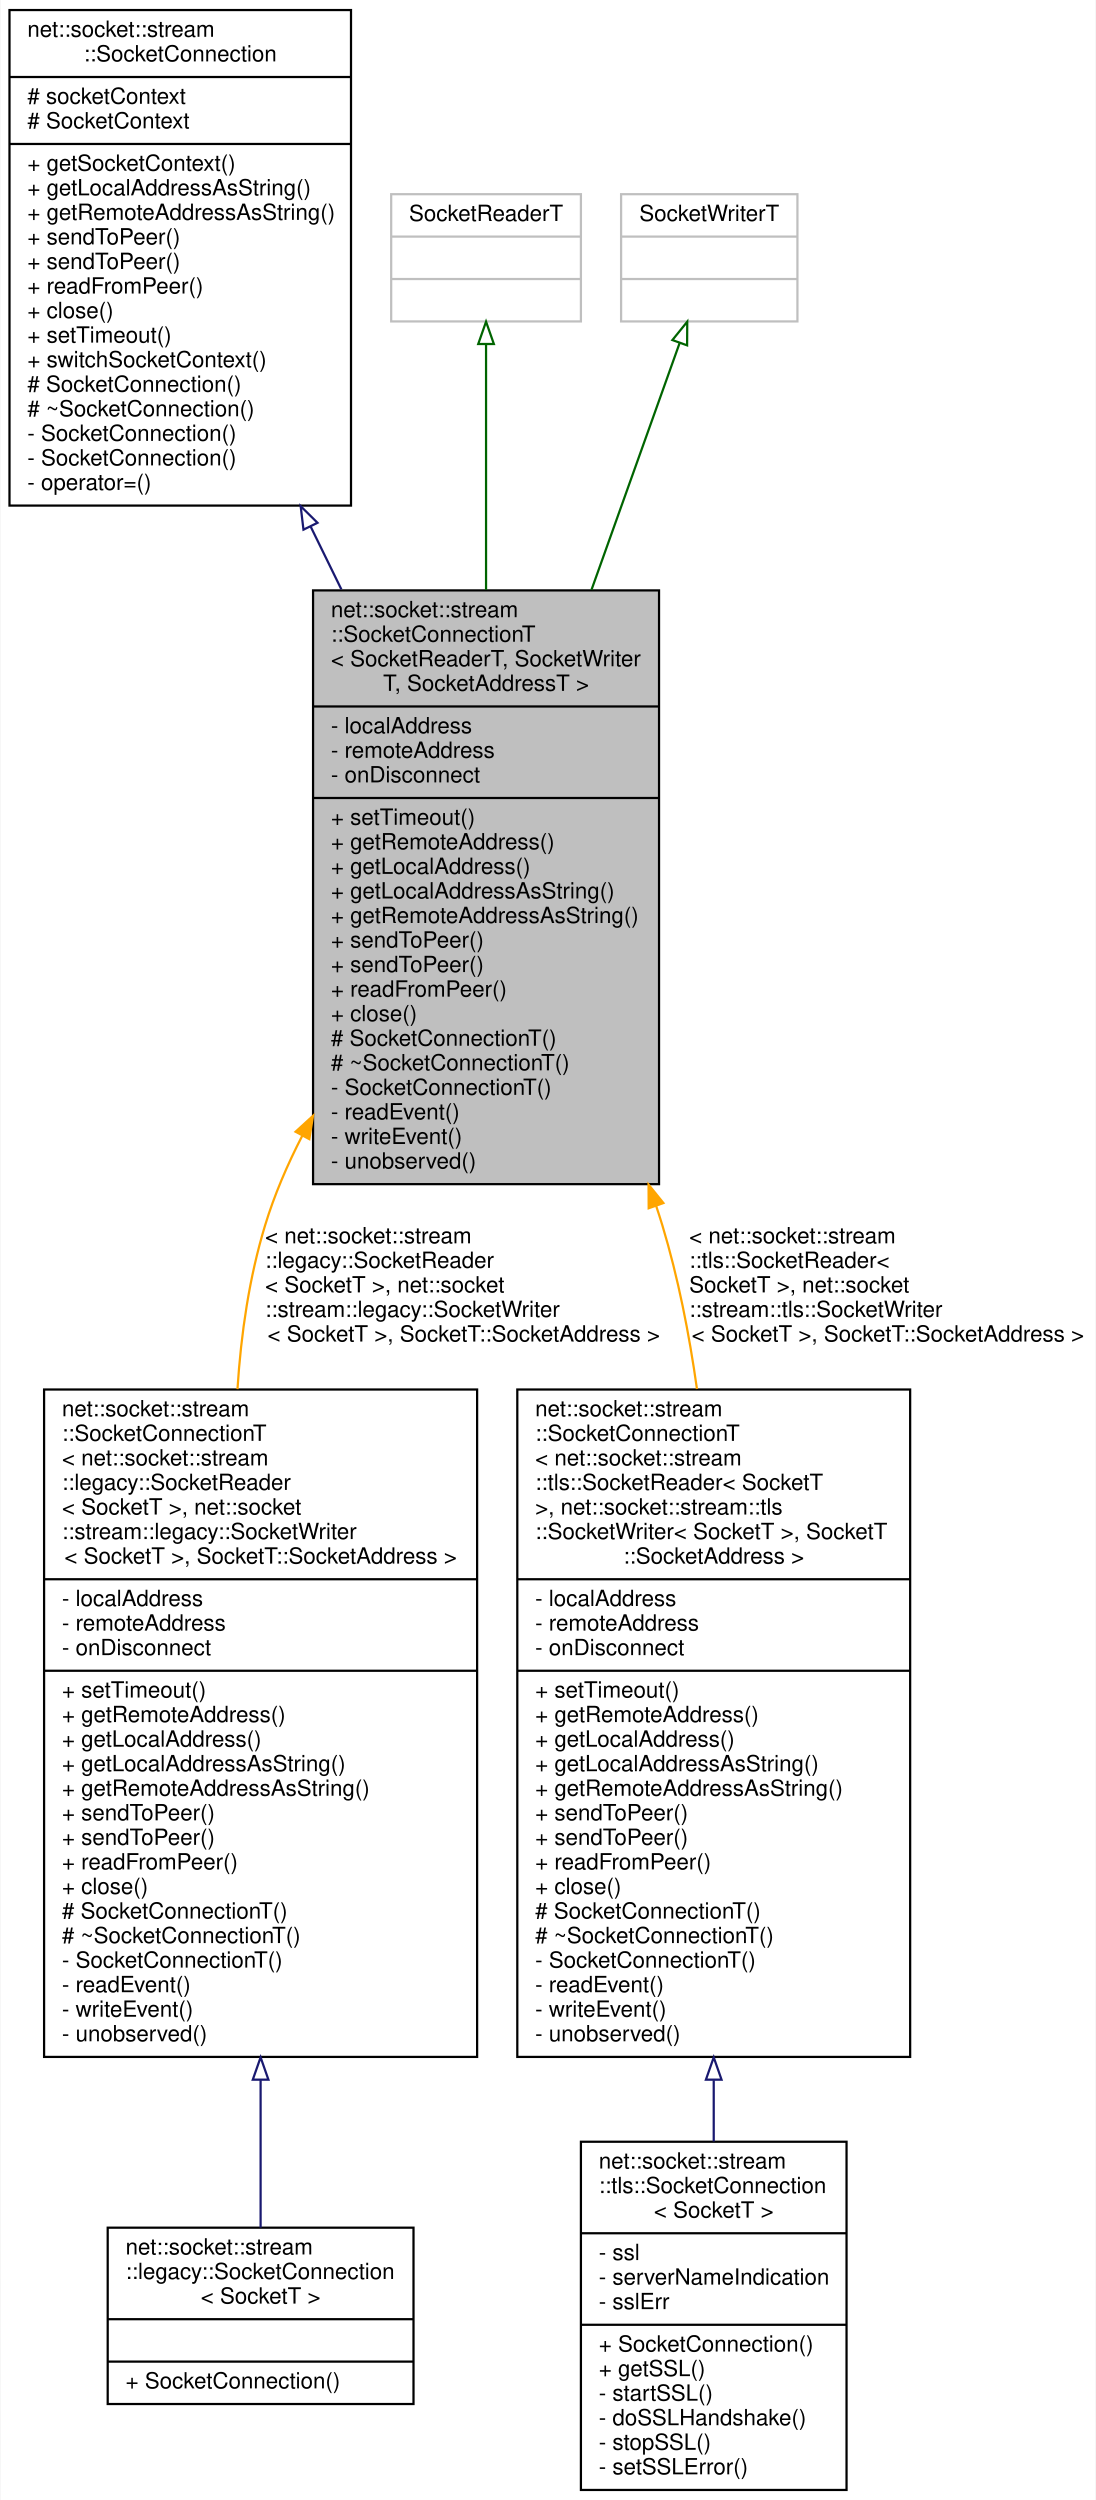
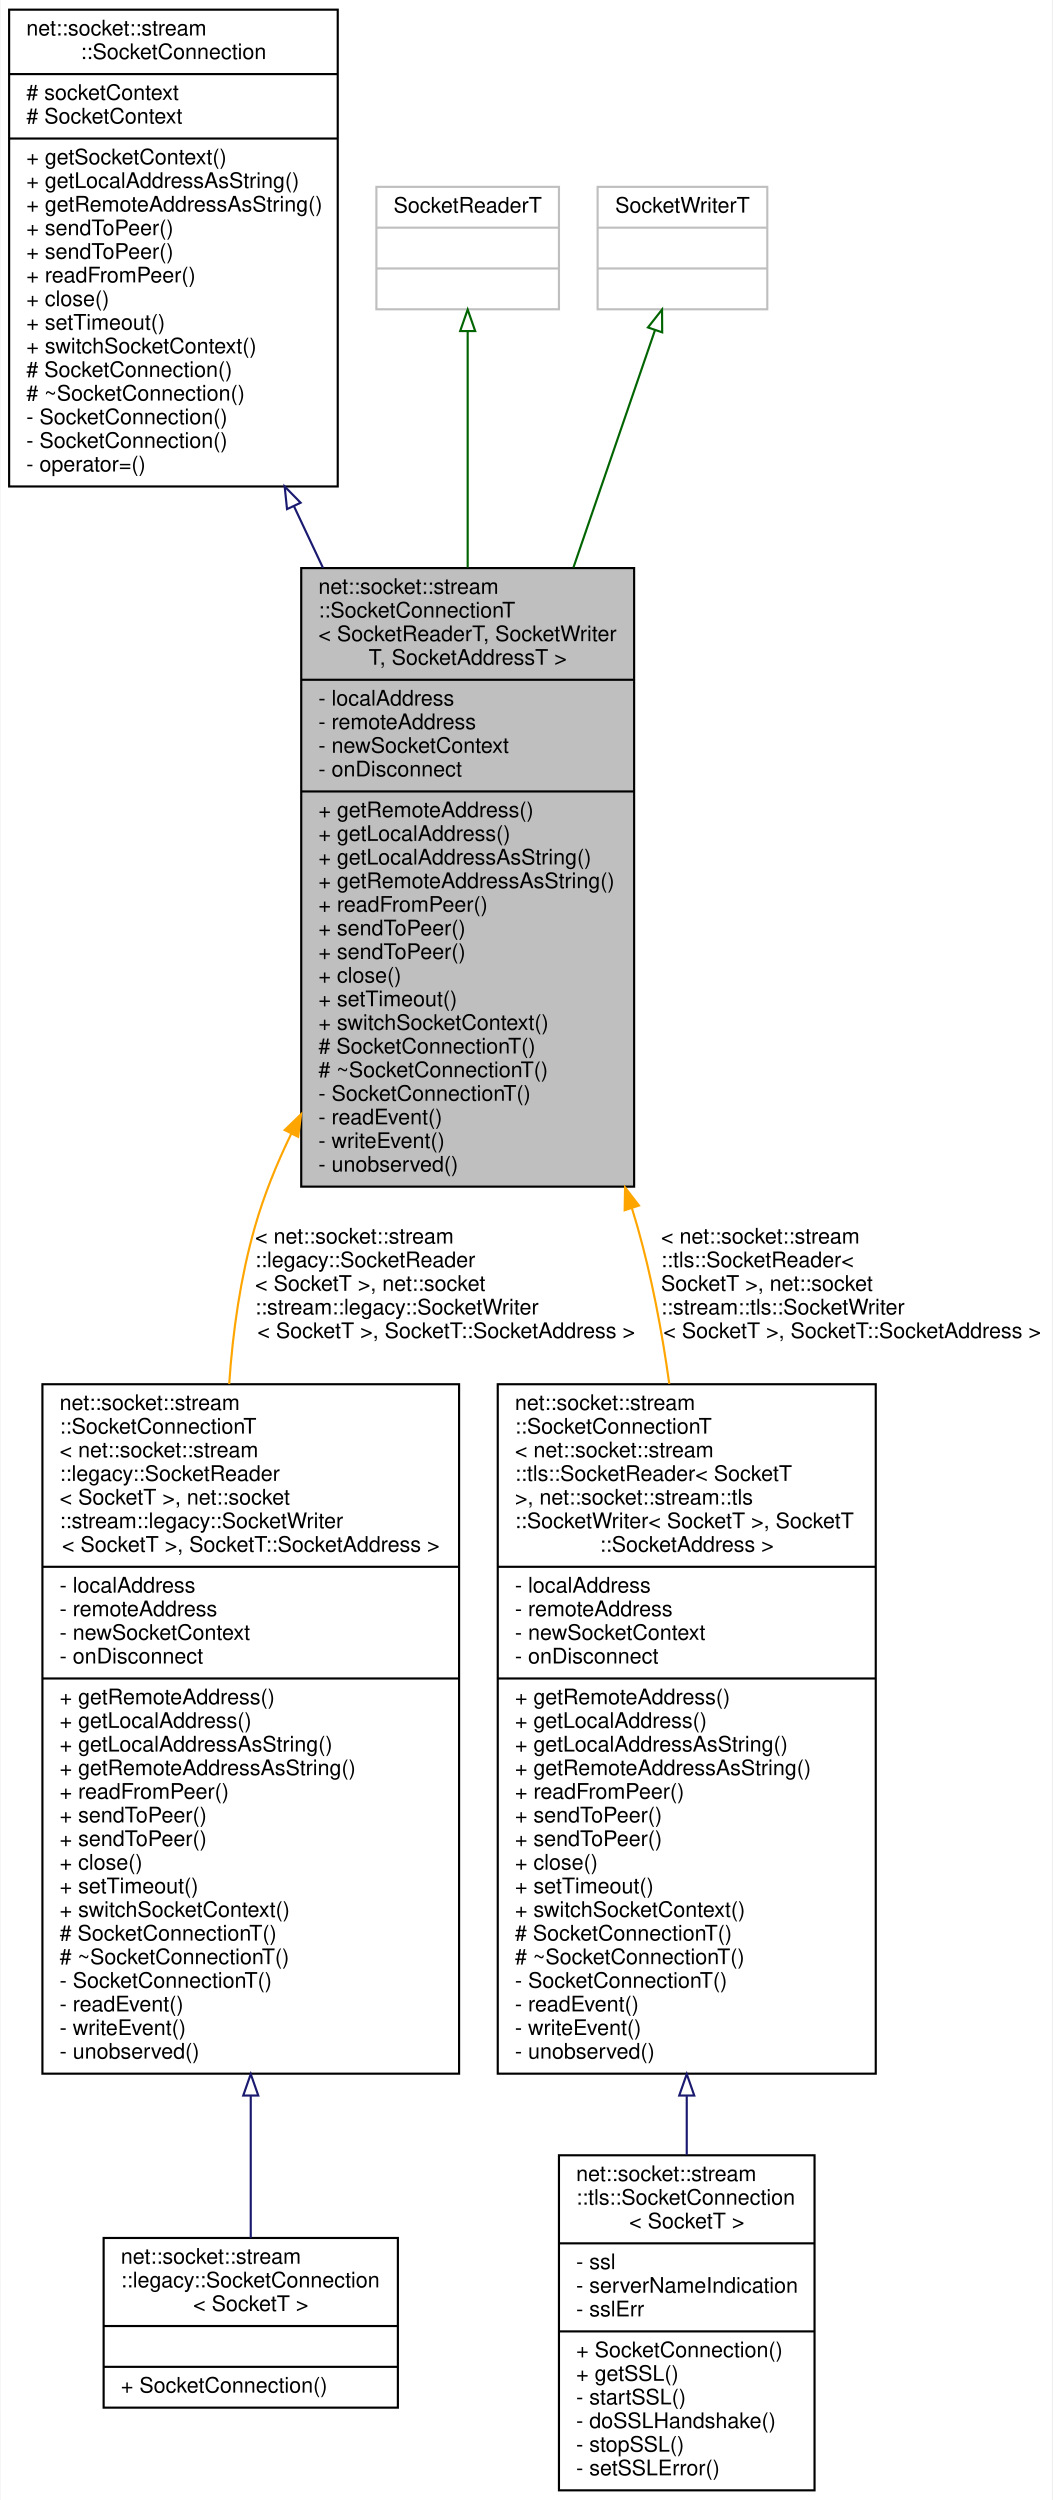
- <svg xmlns="http://www.w3.org/2000/svg" xmlns:xlink="http://www.w3.org/1999/xlink" width="491pt" height="1120pt" viewBox="0.00 0.00 490.50 1120.00">
-   <g id="graph0" class="graph" transform="scale(1 1) rotate(0) translate(4 1116)">
-     <polygon fill="white" stroke="transparent" points="-4,4 -4,-1116 486.5,-1116 486.5,4 -4,4" />
+ <svg xmlns="http://www.w3.org/2000/svg" xmlns:xlink="http://www.w3.org/1999/xlink" width="490pt" height="1164pt" viewBox="0.00 0.00 489.50 1164.00">
+   <g id="graph0" class="graph" transform="scale(1 1) rotate(0) translate(4 1160)">
+     <polygon fill="white" stroke="transparent" points="-4,4 -4,-1160 485.5,-1160 485.5,4 -4,4" />
    <g id="node1" class="node">
      <g id="a_node1">
        <a xlink:title=" ">
-           <polygon fill="#bfbfbf" stroke="black" points="136,-585.5 136,-851.5 291,-851.5 291,-585.5 136,-585.5" />
-           <text text-anchor="start" x="144" y="-839.5" font-family="Helvetica,sans-Serif" font-size="10.00">net::socket::stream</text>
-           <text text-anchor="start" x="144" y="-828.5" font-family="Helvetica,sans-Serif" font-size="10.00">::SocketConnectionT</text>
-           <text text-anchor="start" x="144" y="-817.5" font-family="Helvetica,sans-Serif" font-size="10.00">&lt; SocketReaderT, SocketWriter</text>
-           <text text-anchor="middle" x="213.5" y="-806.5" font-family="Helvetica,sans-Serif" font-size="10.00">T, SocketAddressT &gt;</text>
-           <polyline fill="none" stroke="black" points="136,-799.5 291,-799.5 " />
-           <text text-anchor="start" x="144" y="-787.5" font-family="Helvetica,sans-Serif" font-size="10.00">- localAddress</text>
-           <text text-anchor="start" x="144" y="-776.5" font-family="Helvetica,sans-Serif" font-size="10.00">- remoteAddress</text>
-           <text text-anchor="start" x="144" y="-765.5" font-family="Helvetica,sans-Serif" font-size="10.00">- onDisconnect</text>
-           <polyline fill="none" stroke="black" points="136,-758.5 291,-758.5 " />
-           <text text-anchor="start" x="144" y="-746.5" font-family="Helvetica,sans-Serif" font-size="10.00">+ setTimeout()</text>
-           <text text-anchor="start" x="144" y="-735.5" font-family="Helvetica,sans-Serif" font-size="10.00">+ getRemoteAddress()</text>
-           <text text-anchor="start" x="144" y="-724.5" font-family="Helvetica,sans-Serif" font-size="10.00">+ getLocalAddress()</text>
-           <text text-anchor="start" x="144" y="-713.5" font-family="Helvetica,sans-Serif" font-size="10.00">+ getLocalAddressAsString()</text>
-           <text text-anchor="start" x="144" y="-702.5" font-family="Helvetica,sans-Serif" font-size="10.00">+ getRemoteAddressAsString()</text>
-           <text text-anchor="start" x="144" y="-691.5" font-family="Helvetica,sans-Serif" font-size="10.00">+ sendToPeer()</text>
-           <text text-anchor="start" x="144" y="-680.5" font-family="Helvetica,sans-Serif" font-size="10.00">+ sendToPeer()</text>
-           <text text-anchor="start" x="144" y="-669.5" font-family="Helvetica,sans-Serif" font-size="10.00">+ readFromPeer()</text>
-           <text text-anchor="start" x="144" y="-658.5" font-family="Helvetica,sans-Serif" font-size="10.00">+ close()</text>
-           <text text-anchor="start" x="144" y="-647.5" font-family="Helvetica,sans-Serif" font-size="10.00"># SocketConnectionT()</text>
-           <text text-anchor="start" x="144" y="-636.5" font-family="Helvetica,sans-Serif" font-size="10.00"># ~SocketConnectionT()</text>
-           <text text-anchor="start" x="144" y="-625.5" font-family="Helvetica,sans-Serif" font-size="10.00">- SocketConnectionT()</text>
-           <text text-anchor="start" x="144" y="-614.5" font-family="Helvetica,sans-Serif" font-size="10.00">- readEvent()</text>
-           <text text-anchor="start" x="144" y="-603.5" font-family="Helvetica,sans-Serif" font-size="10.00">- writeEvent()</text>
-           <text text-anchor="start" x="144" y="-592.5" font-family="Helvetica,sans-Serif" font-size="10.00">- unobserved()</text>
+           <polygon fill="#bfbfbf" stroke="black" points="136,-607.5 136,-895.5 291,-895.5 291,-607.5 136,-607.5" />
+           <text text-anchor="start" x="144" y="-883.5" font-family="Helvetica,sans-Serif" font-size="10.00">net::socket::stream</text>
+           <text text-anchor="start" x="144" y="-872.5" font-family="Helvetica,sans-Serif" font-size="10.00">::SocketConnectionT</text>
+           <text text-anchor="start" x="144" y="-861.5" font-family="Helvetica,sans-Serif" font-size="10.00">&lt; SocketReaderT, SocketWriter</text>
+           <text text-anchor="middle" x="213.5" y="-850.5" font-family="Helvetica,sans-Serif" font-size="10.00">T, SocketAddressT &gt;</text>
+           <polyline fill="none" stroke="black" points="136,-843.5 291,-843.5 " />
+           <text text-anchor="start" x="144" y="-831.5" font-family="Helvetica,sans-Serif" font-size="10.00">- localAddress</text>
+           <text text-anchor="start" x="144" y="-820.5" font-family="Helvetica,sans-Serif" font-size="10.00">- remoteAddress</text>
+           <text text-anchor="start" x="144" y="-809.5" font-family="Helvetica,sans-Serif" font-size="10.00">- newSocketContext</text>
+           <text text-anchor="start" x="144" y="-798.5" font-family="Helvetica,sans-Serif" font-size="10.00">- onDisconnect</text>
+           <polyline fill="none" stroke="black" points="136,-791.5 291,-791.5 " />
+           <text text-anchor="start" x="144" y="-779.5" font-family="Helvetica,sans-Serif" font-size="10.00">+ getRemoteAddress()</text>
+           <text text-anchor="start" x="144" y="-768.5" font-family="Helvetica,sans-Serif" font-size="10.00">+ getLocalAddress()</text>
+           <text text-anchor="start" x="144" y="-757.5" font-family="Helvetica,sans-Serif" font-size="10.00">+ getLocalAddressAsString()</text>
+           <text text-anchor="start" x="144" y="-746.5" font-family="Helvetica,sans-Serif" font-size="10.00">+ getRemoteAddressAsString()</text>
+           <text text-anchor="start" x="144" y="-735.5" font-family="Helvetica,sans-Serif" font-size="10.00">+ readFromPeer()</text>
+           <text text-anchor="start" x="144" y="-724.5" font-family="Helvetica,sans-Serif" font-size="10.00">+ sendToPeer()</text>
+           <text text-anchor="start" x="144" y="-713.5" font-family="Helvetica,sans-Serif" font-size="10.00">+ sendToPeer()</text>
+           <text text-anchor="start" x="144" y="-702.5" font-family="Helvetica,sans-Serif" font-size="10.00">+ close()</text>
+           <text text-anchor="start" x="144" y="-691.5" font-family="Helvetica,sans-Serif" font-size="10.00">+ setTimeout()</text>
+           <text text-anchor="start" x="144" y="-680.5" font-family="Helvetica,sans-Serif" font-size="10.00">+ switchSocketContext()</text>
+           <text text-anchor="start" x="144" y="-669.5" font-family="Helvetica,sans-Serif" font-size="10.00"># SocketConnectionT()</text>
+           <text text-anchor="start" x="144" y="-658.5" font-family="Helvetica,sans-Serif" font-size="10.00"># ~SocketConnectionT()</text>
+           <text text-anchor="start" x="144" y="-647.5" font-family="Helvetica,sans-Serif" font-size="10.00">- SocketConnectionT()</text>
+           <text text-anchor="start" x="144" y="-636.5" font-family="Helvetica,sans-Serif" font-size="10.00">- readEvent()</text>
+           <text text-anchor="start" x="144" y="-625.5" font-family="Helvetica,sans-Serif" font-size="10.00">- writeEvent()</text>
+           <text text-anchor="start" x="144" y="-614.5" font-family="Helvetica,sans-Serif" font-size="10.00">- unobserved()</text>
        </a>
      </g>
    </g>
    <g id="node5" class="node">
      <g id="a_node5">
        <a xlink:href="classnet_1_1socket_1_1stream_1_1_socket_connection_t.html" target="_top" xlink:title=" ">
-           <polygon fill="white" stroke="black" points="15.5,-194.5 15.5,-493.5 209.5,-493.5 209.5,-194.5 15.5,-194.5" />
-           <text text-anchor="start" x="23.5" y="-481.5" font-family="Helvetica,sans-Serif" font-size="10.00">net::socket::stream</text>
-           <text text-anchor="start" x="23.5" y="-470.5" font-family="Helvetica,sans-Serif" font-size="10.00">::SocketConnectionT</text>
-           <text text-anchor="start" x="23.5" y="-459.5" font-family="Helvetica,sans-Serif" font-size="10.00">&lt; net::socket::stream</text>
-           <text text-anchor="start" x="23.5" y="-448.5" font-family="Helvetica,sans-Serif" font-size="10.00">::legacy::SocketReader</text>
-           <text text-anchor="start" x="23.5" y="-437.5" font-family="Helvetica,sans-Serif" font-size="10.00">&lt; SocketT &gt;, net::socket</text>
-           <text text-anchor="start" x="23.5" y="-426.5" font-family="Helvetica,sans-Serif" font-size="10.00">::stream::legacy::SocketWriter</text>
-           <text text-anchor="middle" x="112.5" y="-415.5" font-family="Helvetica,sans-Serif" font-size="10.00">&lt; SocketT &gt;, SocketT::SocketAddress &gt;</text>
-           <polyline fill="none" stroke="black" points="15.5,-408.5 209.5,-408.5 " />
-           <text text-anchor="start" x="23.5" y="-396.5" font-family="Helvetica,sans-Serif" font-size="10.00">- localAddress</text>
-           <text text-anchor="start" x="23.5" y="-385.5" font-family="Helvetica,sans-Serif" font-size="10.00">- remoteAddress</text>
-           <text text-anchor="start" x="23.5" y="-374.5" font-family="Helvetica,sans-Serif" font-size="10.00">- onDisconnect</text>
-           <polyline fill="none" stroke="black" points="15.5,-367.5 209.5,-367.5 " />
-           <text text-anchor="start" x="23.5" y="-355.5" font-family="Helvetica,sans-Serif" font-size="10.00">+ setTimeout()</text>
-           <text text-anchor="start" x="23.5" y="-344.5" font-family="Helvetica,sans-Serif" font-size="10.00">+ getRemoteAddress()</text>
-           <text text-anchor="start" x="23.5" y="-333.5" font-family="Helvetica,sans-Serif" font-size="10.00">+ getLocalAddress()</text>
-           <text text-anchor="start" x="23.5" y="-322.5" font-family="Helvetica,sans-Serif" font-size="10.00">+ getLocalAddressAsString()</text>
-           <text text-anchor="start" x="23.5" y="-311.5" font-family="Helvetica,sans-Serif" font-size="10.00">+ getRemoteAddressAsString()</text>
+           <polygon fill="white" stroke="black" points="15.5,-194.5 15.5,-515.5 209.5,-515.5 209.5,-194.5 15.5,-194.5" />
+           <text text-anchor="start" x="23.5" y="-503.5" font-family="Helvetica,sans-Serif" font-size="10.00">net::socket::stream</text>
+           <text text-anchor="start" x="23.5" y="-492.5" font-family="Helvetica,sans-Serif" font-size="10.00">::SocketConnectionT</text>
+           <text text-anchor="start" x="23.5" y="-481.5" font-family="Helvetica,sans-Serif" font-size="10.00">&lt; net::socket::stream</text>
+           <text text-anchor="start" x="23.5" y="-470.5" font-family="Helvetica,sans-Serif" font-size="10.00">::legacy::SocketReader</text>
+           <text text-anchor="start" x="23.5" y="-459.5" font-family="Helvetica,sans-Serif" font-size="10.00">&lt; SocketT &gt;, net::socket</text>
+           <text text-anchor="start" x="23.5" y="-448.5" font-family="Helvetica,sans-Serif" font-size="10.00">::stream::legacy::SocketWriter</text>
+           <text text-anchor="middle" x="112.5" y="-437.5" font-family="Helvetica,sans-Serif" font-size="10.00">&lt; SocketT &gt;, SocketT::SocketAddress &gt;</text>
+           <polyline fill="none" stroke="black" points="15.5,-430.5 209.5,-430.5 " />
+           <text text-anchor="start" x="23.5" y="-418.5" font-family="Helvetica,sans-Serif" font-size="10.00">- localAddress</text>
+           <text text-anchor="start" x="23.5" y="-407.5" font-family="Helvetica,sans-Serif" font-size="10.00">- remoteAddress</text>
+           <text text-anchor="start" x="23.5" y="-396.5" font-family="Helvetica,sans-Serif" font-size="10.00">- newSocketContext</text>
+           <text text-anchor="start" x="23.5" y="-385.5" font-family="Helvetica,sans-Serif" font-size="10.00">- onDisconnect</text>
+           <polyline fill="none" stroke="black" points="15.5,-378.5 209.5,-378.5 " />
+           <text text-anchor="start" x="23.5" y="-366.5" font-family="Helvetica,sans-Serif" font-size="10.00">+ getRemoteAddress()</text>
+           <text text-anchor="start" x="23.5" y="-355.5" font-family="Helvetica,sans-Serif" font-size="10.00">+ getLocalAddress()</text>
+           <text text-anchor="start" x="23.5" y="-344.5" font-family="Helvetica,sans-Serif" font-size="10.00">+ getLocalAddressAsString()</text>
+           <text text-anchor="start" x="23.5" y="-333.5" font-family="Helvetica,sans-Serif" font-size="10.00">+ getRemoteAddressAsString()</text>
+           <text text-anchor="start" x="23.5" y="-322.5" font-family="Helvetica,sans-Serif" font-size="10.00">+ readFromPeer()</text>
+           <text text-anchor="start" x="23.5" y="-311.5" font-family="Helvetica,sans-Serif" font-size="10.00">+ sendToPeer()</text>
          <text text-anchor="start" x="23.5" y="-300.5" font-family="Helvetica,sans-Serif" font-size="10.00">+ sendToPeer()</text>
-           <text text-anchor="start" x="23.5" y="-289.5" font-family="Helvetica,sans-Serif" font-size="10.00">+ sendToPeer()</text>
-           <text text-anchor="start" x="23.5" y="-278.5" font-family="Helvetica,sans-Serif" font-size="10.00">+ readFromPeer()</text>
-           <text text-anchor="start" x="23.5" y="-267.5" font-family="Helvetica,sans-Serif" font-size="10.00">+ close()</text>
+           <text text-anchor="start" x="23.5" y="-289.5" font-family="Helvetica,sans-Serif" font-size="10.00">+ close()</text>
+           <text text-anchor="start" x="23.5" y="-278.5" font-family="Helvetica,sans-Serif" font-size="10.00">+ setTimeout()</text>
+           <text text-anchor="start" x="23.5" y="-267.5" font-family="Helvetica,sans-Serif" font-size="10.00">+ switchSocketContext()</text>
          <text text-anchor="start" x="23.5" y="-256.5" font-family="Helvetica,sans-Serif" font-size="10.00"># SocketConnectionT()</text>
          <text text-anchor="start" x="23.5" y="-245.5" font-family="Helvetica,sans-Serif" font-size="10.00"># ~SocketConnectionT()</text>
          <text text-anchor="start" x="23.5" y="-234.5" font-family="Helvetica,sans-Serif" font-size="10.00">- SocketConnectionT()</text>
          <text text-anchor="start" x="23.5" y="-223.5" font-family="Helvetica,sans-Serif" font-size="10.00">- readEvent()</text>
          <text text-anchor="start" x="23.5" y="-212.5" font-family="Helvetica,sans-Serif" font-size="10.00">- writeEvent()</text>
          <text text-anchor="start" x="23.5" y="-201.5" font-family="Helvetica,sans-Serif" font-size="10.00">- unobserved()</text>
        </a>
      </g>
    </g>
    <g id="edge4" class="edge">
-       <path fill="none" stroke="orange" d="M131.17,-607.19C124.44,-594.14 118.64,-580.61 114.5,-567 107.43,-543.77 103.72,-518.53 102.14,-493.67" />
-       <polygon fill="orange" stroke="orange" points="128.16,-608.98 135.98,-616.13 134.33,-605.67 128.16,-608.98" />
-       <text text-anchor="start" x="114.5" y="-559" font-family="Helvetica,sans-Serif" font-size="10.00"> &lt; net::socket::stream</text>
-       <text text-anchor="start" x="114.5" y="-548" font-family="Helvetica,sans-Serif" font-size="10.00">::legacy::SocketReader</text>
-       <text text-anchor="start" x="114.5" y="-537" font-family="Helvetica,sans-Serif" font-size="10.00">&lt; SocketT &gt;, net::socket</text>
-       <text text-anchor="start" x="114.5" y="-526" font-family="Helvetica,sans-Serif" font-size="10.00">::stream::legacy::SocketWriter</text>
-       <text text-anchor="middle" x="203.5" y="-515" font-family="Helvetica,sans-Serif" font-size="10.00">&lt; SocketT &gt;, SocketT::SocketAddress &gt;</text>
+       <path fill="none" stroke="orange" d="M131.33,-632.07C124.52,-618.03 118.66,-603.52 114.5,-589 107.81,-565.67 104.15,-540.47 102.46,-515.57" />
+       <polygon fill="orange" stroke="orange" points="128.31,-633.86 135.93,-641.22 134.57,-630.71 128.31,-633.86" />
+       <text text-anchor="start" x="114.5" y="-581" font-family="Helvetica,sans-Serif" font-size="10.00"> &lt; net::socket::stream</text>
+       <text text-anchor="start" x="114.5" y="-570" font-family="Helvetica,sans-Serif" font-size="10.00">::legacy::SocketReader</text>
+       <text text-anchor="start" x="114.5" y="-559" font-family="Helvetica,sans-Serif" font-size="10.00">&lt; SocketT &gt;, net::socket</text>
+       <text text-anchor="start" x="114.5" y="-548" font-family="Helvetica,sans-Serif" font-size="10.00">::stream::legacy::SocketWriter</text>
+       <text text-anchor="middle" x="203.5" y="-537" font-family="Helvetica,sans-Serif" font-size="10.00">&lt; SocketT &gt;, SocketT::SocketAddress &gt;</text>
    </g>
    <g id="node7" class="node">
      <g id="a_node7">
        <a xlink:href="classnet_1_1socket_1_1stream_1_1_socket_connection_t.html" target="_top" xlink:title=" ">
-           <polygon fill="white" stroke="black" points="227.5,-194.5 227.5,-493.5 403.5,-493.5 403.5,-194.5 227.5,-194.5" />
-           <text text-anchor="start" x="235.5" y="-481.5" font-family="Helvetica,sans-Serif" font-size="10.00">net::socket::stream</text>
-           <text text-anchor="start" x="235.5" y="-470.5" font-family="Helvetica,sans-Serif" font-size="10.00">::SocketConnectionT</text>
-           <text text-anchor="start" x="235.5" y="-459.5" font-family="Helvetica,sans-Serif" font-size="10.00">&lt; net::socket::stream</text>
-           <text text-anchor="start" x="235.5" y="-448.5" font-family="Helvetica,sans-Serif" font-size="10.00">::tls::SocketReader&lt; SocketT</text>
-           <text text-anchor="start" x="235.5" y="-437.5" font-family="Helvetica,sans-Serif" font-size="10.00"> &gt;, net::socket::stream::tls</text>
-           <text text-anchor="start" x="235.5" y="-426.5" font-family="Helvetica,sans-Serif" font-size="10.00">::SocketWriter&lt; SocketT &gt;, SocketT</text>
-           <text text-anchor="middle" x="315.5" y="-415.5" font-family="Helvetica,sans-Serif" font-size="10.00">::SocketAddress &gt;</text>
-           <polyline fill="none" stroke="black" points="227.5,-408.5 403.5,-408.5 " />
-           <text text-anchor="start" x="235.5" y="-396.5" font-family="Helvetica,sans-Serif" font-size="10.00">- localAddress</text>
-           <text text-anchor="start" x="235.5" y="-385.5" font-family="Helvetica,sans-Serif" font-size="10.00">- remoteAddress</text>
-           <text text-anchor="start" x="235.5" y="-374.5" font-family="Helvetica,sans-Serif" font-size="10.00">- onDisconnect</text>
-           <polyline fill="none" stroke="black" points="227.5,-367.5 403.5,-367.5 " />
-           <text text-anchor="start" x="235.5" y="-355.5" font-family="Helvetica,sans-Serif" font-size="10.00">+ setTimeout()</text>
-           <text text-anchor="start" x="235.5" y="-344.5" font-family="Helvetica,sans-Serif" font-size="10.00">+ getRemoteAddress()</text>
-           <text text-anchor="start" x="235.5" y="-333.5" font-family="Helvetica,sans-Serif" font-size="10.00">+ getLocalAddress()</text>
-           <text text-anchor="start" x="235.5" y="-322.5" font-family="Helvetica,sans-Serif" font-size="10.00">+ getLocalAddressAsString()</text>
-           <text text-anchor="start" x="235.5" y="-311.5" font-family="Helvetica,sans-Serif" font-size="10.00">+ getRemoteAddressAsString()</text>
+           <polygon fill="white" stroke="black" points="227.5,-194.5 227.5,-515.5 403.5,-515.5 403.5,-194.5 227.5,-194.5" />
+           <text text-anchor="start" x="235.5" y="-503.5" font-family="Helvetica,sans-Serif" font-size="10.00">net::socket::stream</text>
+           <text text-anchor="start" x="235.5" y="-492.5" font-family="Helvetica,sans-Serif" font-size="10.00">::SocketConnectionT</text>
+           <text text-anchor="start" x="235.5" y="-481.5" font-family="Helvetica,sans-Serif" font-size="10.00">&lt; net::socket::stream</text>
+           <text text-anchor="start" x="235.5" y="-470.5" font-family="Helvetica,sans-Serif" font-size="10.00">::tls::SocketReader&lt; SocketT</text>
+           <text text-anchor="start" x="235.5" y="-459.5" font-family="Helvetica,sans-Serif" font-size="10.00"> &gt;, net::socket::stream::tls</text>
+           <text text-anchor="start" x="235.5" y="-448.5" font-family="Helvetica,sans-Serif" font-size="10.00">::SocketWriter&lt; SocketT &gt;, SocketT</text>
+           <text text-anchor="middle" x="315.5" y="-437.5" font-family="Helvetica,sans-Serif" font-size="10.00">::SocketAddress &gt;</text>
+           <polyline fill="none" stroke="black" points="227.5,-430.5 403.5,-430.5 " />
+           <text text-anchor="start" x="235.5" y="-418.5" font-family="Helvetica,sans-Serif" font-size="10.00">- localAddress</text>
+           <text text-anchor="start" x="235.5" y="-407.5" font-family="Helvetica,sans-Serif" font-size="10.00">- remoteAddress</text>
+           <text text-anchor="start" x="235.5" y="-396.5" font-family="Helvetica,sans-Serif" font-size="10.00">- newSocketContext</text>
+           <text text-anchor="start" x="235.5" y="-385.5" font-family="Helvetica,sans-Serif" font-size="10.00">- onDisconnect</text>
+           <polyline fill="none" stroke="black" points="227.5,-378.5 403.5,-378.5 " />
+           <text text-anchor="start" x="235.5" y="-366.5" font-family="Helvetica,sans-Serif" font-size="10.00">+ getRemoteAddress()</text>
+           <text text-anchor="start" x="235.5" y="-355.5" font-family="Helvetica,sans-Serif" font-size="10.00">+ getLocalAddress()</text>
+           <text text-anchor="start" x="235.5" y="-344.5" font-family="Helvetica,sans-Serif" font-size="10.00">+ getLocalAddressAsString()</text>
+           <text text-anchor="start" x="235.5" y="-333.5" font-family="Helvetica,sans-Serif" font-size="10.00">+ getRemoteAddressAsString()</text>
+           <text text-anchor="start" x="235.5" y="-322.5" font-family="Helvetica,sans-Serif" font-size="10.00">+ readFromPeer()</text>
+           <text text-anchor="start" x="235.5" y="-311.5" font-family="Helvetica,sans-Serif" font-size="10.00">+ sendToPeer()</text>
          <text text-anchor="start" x="235.5" y="-300.5" font-family="Helvetica,sans-Serif" font-size="10.00">+ sendToPeer()</text>
-           <text text-anchor="start" x="235.5" y="-289.5" font-family="Helvetica,sans-Serif" font-size="10.00">+ sendToPeer()</text>
-           <text text-anchor="start" x="235.5" y="-278.5" font-family="Helvetica,sans-Serif" font-size="10.00">+ readFromPeer()</text>
-           <text text-anchor="start" x="235.5" y="-267.5" font-family="Helvetica,sans-Serif" font-size="10.00">+ close()</text>
+           <text text-anchor="start" x="235.5" y="-289.5" font-family="Helvetica,sans-Serif" font-size="10.00">+ close()</text>
+           <text text-anchor="start" x="235.5" y="-278.5" font-family="Helvetica,sans-Serif" font-size="10.00">+ setTimeout()</text>
+           <text text-anchor="start" x="235.5" y="-267.5" font-family="Helvetica,sans-Serif" font-size="10.00">+ switchSocketContext()</text>
          <text text-anchor="start" x="235.5" y="-256.5" font-family="Helvetica,sans-Serif" font-size="10.00"># SocketConnectionT()</text>
          <text text-anchor="start" x="235.5" y="-245.5" font-family="Helvetica,sans-Serif" font-size="10.00"># ~SocketConnectionT()</text>
          <text text-anchor="start" x="235.5" y="-234.5" font-family="Helvetica,sans-Serif" font-size="10.00">- SocketConnectionT()</text>
          <text text-anchor="start" x="235.5" y="-223.5" font-family="Helvetica,sans-Serif" font-size="10.00">- readEvent()</text>
          <text text-anchor="start" x="235.5" y="-212.5" font-family="Helvetica,sans-Serif" font-size="10.00">- writeEvent()</text>
          <text text-anchor="start" x="235.5" y="-201.5" font-family="Helvetica,sans-Serif" font-size="10.00">- unobserved()</text>
        </a>
      </g>
    </g>
    <g id="edge6" class="edge">
-       <path fill="none" stroke="orange" d="M289.67,-575.85C290.66,-572.89 291.61,-569.94 292.5,-567 299.53,-543.72 304.5,-518.52 307.99,-493.73" />
-       <polygon fill="orange" stroke="orange" points="286.36,-574.7 286.3,-585.3 292.95,-577.05 286.36,-574.7" />
-       <text text-anchor="start" x="304.5" y="-559" font-family="Helvetica,sans-Serif" font-size="10.00"> &lt; net::socket::stream</text>
-       <text text-anchor="start" x="304.5" y="-548" font-family="Helvetica,sans-Serif" font-size="10.00">::tls::SocketReader&lt;</text>
-       <text text-anchor="start" x="304.5" y="-537" font-family="Helvetica,sans-Serif" font-size="10.00"> SocketT &gt;, net::socket</text>
-       <text text-anchor="start" x="304.5" y="-526" font-family="Helvetica,sans-Serif" font-size="10.00">::stream::tls::SocketWriter</text>
-       <text text-anchor="middle" x="393.5" y="-515" font-family="Helvetica,sans-Serif" font-size="10.00">&lt; SocketT &gt;, SocketT::SocketAddress &gt;</text>
+       <path fill="none" stroke="orange" d="M289.96,-597.47C290.85,-594.64 291.7,-591.81 292.5,-589 299.13,-565.64 303.92,-540.49 307.37,-515.66" />
+       <polygon fill="orange" stroke="orange" points="286.59,-596.52 286.78,-607.11 293.24,-598.71 286.59,-596.52" />
+       <text text-anchor="start" x="303.5" y="-581" font-family="Helvetica,sans-Serif" font-size="10.00"> &lt; net::socket::stream</text>
+       <text text-anchor="start" x="303.5" y="-570" font-family="Helvetica,sans-Serif" font-size="10.00">::tls::SocketReader&lt;</text>
+       <text text-anchor="start" x="303.5" y="-559" font-family="Helvetica,sans-Serif" font-size="10.00"> SocketT &gt;, net::socket</text>
+       <text text-anchor="start" x="303.5" y="-548" font-family="Helvetica,sans-Serif" font-size="10.00">::stream::tls::SocketWriter</text>
+       <text text-anchor="middle" x="392.5" y="-537" font-family="Helvetica,sans-Serif" font-size="10.00">&lt; SocketT &gt;, SocketT::SocketAddress &gt;</text>
    </g>
    <g id="node2" class="node">
      <g id="a_node2">
        <a xlink:href="classnet_1_1socket_1_1stream_1_1_socket_connection.html" target="_top" xlink:title=" ">
-           <polygon fill="white" stroke="black" points="0,-889.5 0,-1111.5 153,-1111.5 153,-889.5 0,-889.5" />
-           <text text-anchor="start" x="8" y="-1099.5" font-family="Helvetica,sans-Serif" font-size="10.00">net::socket::stream</text>
-           <text text-anchor="middle" x="76.5" y="-1088.5" font-family="Helvetica,sans-Serif" font-size="10.00">::SocketConnection</text>
-           <polyline fill="none" stroke="black" points="0,-1081.5 153,-1081.5 " />
-           <text text-anchor="start" x="8" y="-1069.5" font-family="Helvetica,sans-Serif" font-size="10.00"># socketContext</text>
-           <text text-anchor="start" x="8" y="-1058.5" font-family="Helvetica,sans-Serif" font-size="10.00"># SocketContext</text>
-           <polyline fill="none" stroke="black" points="0,-1051.5 153,-1051.5 " />
-           <text text-anchor="start" x="8" y="-1039.5" font-family="Helvetica,sans-Serif" font-size="10.00">+ getSocketContext()</text>
-           <text text-anchor="start" x="8" y="-1028.5" font-family="Helvetica,sans-Serif" font-size="10.00">+ getLocalAddressAsString()</text>
-           <text text-anchor="start" x="8" y="-1017.5" font-family="Helvetica,sans-Serif" font-size="10.00">+ getRemoteAddressAsString()</text>
-           <text text-anchor="start" x="8" y="-1006.5" font-family="Helvetica,sans-Serif" font-size="10.00">+ sendToPeer()</text>
-           <text text-anchor="start" x="8" y="-995.5" font-family="Helvetica,sans-Serif" font-size="10.00">+ sendToPeer()</text>
-           <text text-anchor="start" x="8" y="-984.5" font-family="Helvetica,sans-Serif" font-size="10.00">+ readFromPeer()</text>
-           <text text-anchor="start" x="8" y="-973.5" font-family="Helvetica,sans-Serif" font-size="10.00">+ close()</text>
-           <text text-anchor="start" x="8" y="-962.5" font-family="Helvetica,sans-Serif" font-size="10.00">+ setTimeout()</text>
-           <text text-anchor="start" x="8" y="-951.5" font-family="Helvetica,sans-Serif" font-size="10.00">+ switchSocketContext()</text>
-           <text text-anchor="start" x="8" y="-940.5" font-family="Helvetica,sans-Serif" font-size="10.00"># SocketConnection()</text>
-           <text text-anchor="start" x="8" y="-929.5" font-family="Helvetica,sans-Serif" font-size="10.00"># ~SocketConnection()</text>
-           <text text-anchor="start" x="8" y="-918.5" font-family="Helvetica,sans-Serif" font-size="10.00">- SocketConnection()</text>
-           <text text-anchor="start" x="8" y="-907.5" font-family="Helvetica,sans-Serif" font-size="10.00">- SocketConnection()</text>
-           <text text-anchor="start" x="8" y="-896.5" font-family="Helvetica,sans-Serif" font-size="10.00">- operator=()</text>
+           <polygon fill="white" stroke="black" points="0,-933.5 0,-1155.5 153,-1155.5 153,-933.5 0,-933.5" />
+           <text text-anchor="start" x="8" y="-1143.5" font-family="Helvetica,sans-Serif" font-size="10.00">net::socket::stream</text>
+           <text text-anchor="middle" x="76.5" y="-1132.5" font-family="Helvetica,sans-Serif" font-size="10.00">::SocketConnection</text>
+           <polyline fill="none" stroke="black" points="0,-1125.5 153,-1125.5 " />
+           <text text-anchor="start" x="8" y="-1113.5" font-family="Helvetica,sans-Serif" font-size="10.00"># socketContext</text>
+           <text text-anchor="start" x="8" y="-1102.5" font-family="Helvetica,sans-Serif" font-size="10.00"># SocketContext</text>
+           <polyline fill="none" stroke="black" points="0,-1095.5 153,-1095.5 " />
+           <text text-anchor="start" x="8" y="-1083.5" font-family="Helvetica,sans-Serif" font-size="10.00">+ getSocketContext()</text>
+           <text text-anchor="start" x="8" y="-1072.5" font-family="Helvetica,sans-Serif" font-size="10.00">+ getLocalAddressAsString()</text>
+           <text text-anchor="start" x="8" y="-1061.5" font-family="Helvetica,sans-Serif" font-size="10.00">+ getRemoteAddressAsString()</text>
+           <text text-anchor="start" x="8" y="-1050.5" font-family="Helvetica,sans-Serif" font-size="10.00">+ sendToPeer()</text>
+           <text text-anchor="start" x="8" y="-1039.5" font-family="Helvetica,sans-Serif" font-size="10.00">+ sendToPeer()</text>
+           <text text-anchor="start" x="8" y="-1028.5" font-family="Helvetica,sans-Serif" font-size="10.00">+ readFromPeer()</text>
+           <text text-anchor="start" x="8" y="-1017.5" font-family="Helvetica,sans-Serif" font-size="10.00">+ close()</text>
+           <text text-anchor="start" x="8" y="-1006.5" font-family="Helvetica,sans-Serif" font-size="10.00">+ setTimeout()</text>
+           <text text-anchor="start" x="8" y="-995.5" font-family="Helvetica,sans-Serif" font-size="10.00">+ switchSocketContext()</text>
+           <text text-anchor="start" x="8" y="-984.5" font-family="Helvetica,sans-Serif" font-size="10.00"># SocketConnection()</text>
+           <text text-anchor="start" x="8" y="-973.5" font-family="Helvetica,sans-Serif" font-size="10.00"># ~SocketConnection()</text>
+           <text text-anchor="start" x="8" y="-962.5" font-family="Helvetica,sans-Serif" font-size="10.00">- SocketConnection()</text>
+           <text text-anchor="start" x="8" y="-951.5" font-family="Helvetica,sans-Serif" font-size="10.00">- SocketConnection()</text>
+           <text text-anchor="start" x="8" y="-940.5" font-family="Helvetica,sans-Serif" font-size="10.00">- operator=()</text>
        </a>
      </g>
    </g>
    <g id="edge1" class="edge">
-       <path fill="none" stroke="midnightblue" d="M134.97,-880C139.51,-870.72 144.11,-861.31 148.69,-851.95" />
-       <polygon fill="none" stroke="midnightblue" points="131.7,-878.72 130.45,-889.24 137.99,-881.79 131.7,-878.72" />
+       <path fill="none" stroke="midnightblue" d="M132.56,-924.42C137.04,-914.91 141.59,-905.25 146.13,-895.6" />
+       <polygon fill="none" stroke="midnightblue" points="129.39,-922.95 128.29,-933.49 135.72,-925.93 129.39,-922.95" />
    </g>
    <g id="node3" class="node">
      <g id="a_node3">
        <a xlink:title=" ">
-           <polygon fill="white" stroke="#bfbfbf" points="171,-972 171,-1029 256,-1029 256,-972 171,-972" />
-           <text text-anchor="middle" x="213.5" y="-1017" font-family="Helvetica,sans-Serif" font-size="10.00">SocketReaderT</text>
-           <polyline fill="none" stroke="#bfbfbf" points="171,-1010 256,-1010 " />
-           <text text-anchor="middle" x="213.5" y="-998" font-family="Helvetica,sans-Serif" font-size="10.00"> </text>
-           <polyline fill="none" stroke="#bfbfbf" points="171,-991 256,-991 " />
-           <text text-anchor="middle" x="213.5" y="-979" font-family="Helvetica,sans-Serif" font-size="10.00"> </text>
+           <polygon fill="white" stroke="#bfbfbf" points="171,-1016 171,-1073 256,-1073 256,-1016 171,-1016" />
+           <text text-anchor="middle" x="213.5" y="-1061" font-family="Helvetica,sans-Serif" font-size="10.00">SocketReaderT</text>
+           <polyline fill="none" stroke="#bfbfbf" points="171,-1054 256,-1054 " />
+           <text text-anchor="middle" x="213.5" y="-1042" font-family="Helvetica,sans-Serif" font-size="10.00"> </text>
+           <polyline fill="none" stroke="#bfbfbf" points="171,-1035 256,-1035 " />
+           <text text-anchor="middle" x="213.5" y="-1023" font-family="Helvetica,sans-Serif" font-size="10.00"> </text>
        </a>
      </g>
    </g>
    <g id="edge2" class="edge">
-       <path fill="none" stroke="darkgreen" d="M213.5,-961.56C213.5,-932.96 213.5,-891.92 213.5,-851.74" />
-       <polygon fill="none" stroke="darkgreen" points="210,-961.89 213.5,-971.89 217,-961.89 210,-961.89" />
+       <path fill="none" stroke="darkgreen" d="M213.5,-1005.61C213.5,-977.19 213.5,-936.37 213.5,-895.78" />
+       <polygon fill="none" stroke="darkgreen" points="210,-1005.86 213.5,-1015.86 217,-1005.86 210,-1005.86" />
    </g>
    <g id="node4" class="node">
      <g id="a_node4">
        <a xlink:title=" ">
-           <polygon fill="white" stroke="#bfbfbf" points="274,-972 274,-1029 353,-1029 353,-972 274,-972" />
-           <text text-anchor="middle" x="313.5" y="-1017" font-family="Helvetica,sans-Serif" font-size="10.00">SocketWriterT</text>
-           <polyline fill="none" stroke="#bfbfbf" points="274,-1010 353,-1010 " />
-           <text text-anchor="middle" x="313.5" y="-998" font-family="Helvetica,sans-Serif" font-size="10.00"> </text>
-           <polyline fill="none" stroke="#bfbfbf" points="274,-991 353,-991 " />
-           <text text-anchor="middle" x="313.5" y="-979" font-family="Helvetica,sans-Serif" font-size="10.00"> </text>
+           <polygon fill="white" stroke="#bfbfbf" points="274,-1016 274,-1073 353,-1073 353,-1016 274,-1016" />
+           <text text-anchor="middle" x="313.5" y="-1061" font-family="Helvetica,sans-Serif" font-size="10.00">SocketWriterT</text>
+           <polyline fill="none" stroke="#bfbfbf" points="274,-1054 353,-1054 " />
+           <text text-anchor="middle" x="313.5" y="-1042" font-family="Helvetica,sans-Serif" font-size="10.00"> </text>
+           <polyline fill="none" stroke="#bfbfbf" points="274,-1035 353,-1035 " />
+           <text text-anchor="middle" x="313.5" y="-1023" font-family="Helvetica,sans-Serif" font-size="10.00"> </text>
        </a>
      </g>
    </g>
    <g id="edge3" class="edge">
-       <path fill="none" stroke="darkgreen" d="M300.22,-962.32C290,-933.69 275.21,-892.28 260.73,-851.74" />
-       <polygon fill="none" stroke="darkgreen" points="296.98,-963.65 303.64,-971.89 303.57,-961.29 296.98,-963.65" />
+       <path fill="none" stroke="darkgreen" d="M300.74,-1006.35C290.96,-977.91 276.81,-936.73 262.74,-895.78" />
+       <polygon fill="none" stroke="darkgreen" points="297.44,-1007.54 304,-1015.86 304.06,-1005.27 297.44,-1007.54" />
    </g>
    <g id="node6" class="node">
      <g id="a_node6">
        <a xlink:href="classnet_1_1socket_1_1stream_1_1legacy_1_1_socket_connection.html" target="_top" xlink:title=" ">
          <polygon fill="white" stroke="black" points="44,-39 44,-118 181,-118 181,-39 44,-39" />
          <text text-anchor="start" x="52" y="-106" font-family="Helvetica,sans-Serif" font-size="10.00">net::socket::stream</text>
          <text text-anchor="start" x="52" y="-95" font-family="Helvetica,sans-Serif" font-size="10.00">::legacy::SocketConnection</text>
          <text text-anchor="middle" x="112.5" y="-84" font-family="Helvetica,sans-Serif" font-size="10.00">&lt; SocketT &gt;</text>
          <polyline fill="none" stroke="black" points="44,-77 181,-77 " />
          <text text-anchor="middle" x="112.5" y="-65" font-family="Helvetica,sans-Serif" font-size="10.00"> </text>
          <polyline fill="none" stroke="black" points="44,-58 181,-58 " />
          <text text-anchor="start" x="52" y="-46" font-family="Helvetica,sans-Serif" font-size="10.00">+ SocketConnection()</text>
        </a>
      </g>
    </g>
    <g id="edge5" class="edge">
-       <path fill="none" stroke="midnightblue" d="M112.5,-184.1C112.5,-159.57 112.5,-136.34 112.5,-118.04" />
-       <polygon fill="none" stroke="midnightblue" points="109,-184.31 112.5,-194.31 116,-184.31 109,-184.31" />
+       <path fill="none" stroke="midnightblue" d="M112.5,-184.06C112.5,-159.43 112.5,-136.28 112.5,-118.06" />
+       <polygon fill="none" stroke="midnightblue" points="109,-184.32 112.5,-194.32 116,-184.32 109,-184.32" />
    </g>
    <g id="node8" class="node">
      <g id="a_node8">
        <a xlink:href="classnet_1_1socket_1_1stream_1_1tls_1_1_socket_connection.html" target="_top" xlink:title=" ">
          <polygon fill="white" stroke="black" points="256,-0.5 256,-156.5 375,-156.5 375,-0.5 256,-0.5" />
          <text text-anchor="start" x="264" y="-144.5" font-family="Helvetica,sans-Serif" font-size="10.00">net::socket::stream</text>
          <text text-anchor="start" x="264" y="-133.5" font-family="Helvetica,sans-Serif" font-size="10.00">::tls::SocketConnection</text>
          <text text-anchor="middle" x="315.5" y="-122.5" font-family="Helvetica,sans-Serif" font-size="10.00">&lt; SocketT &gt;</text>
          <polyline fill="none" stroke="black" points="256,-115.5 375,-115.5 " />
          <text text-anchor="start" x="264" y="-103.5" font-family="Helvetica,sans-Serif" font-size="10.00">- ssl</text>
          <text text-anchor="start" x="264" y="-92.5" font-family="Helvetica,sans-Serif" font-size="10.00">- serverNameIndication</text>
          <text text-anchor="start" x="264" y="-81.5" font-family="Helvetica,sans-Serif" font-size="10.00">- sslErr</text>
          <polyline fill="none" stroke="black" points="256,-74.5 375,-74.5 " />
          <text text-anchor="start" x="264" y="-62.5" font-family="Helvetica,sans-Serif" font-size="10.00">+ SocketConnection()</text>
          <text text-anchor="start" x="264" y="-51.5" font-family="Helvetica,sans-Serif" font-size="10.00">+ getSSL()</text>
          <text text-anchor="start" x="264" y="-40.5" font-family="Helvetica,sans-Serif" font-size="10.00">- startSSL()</text>
          <text text-anchor="start" x="264" y="-29.5" font-family="Helvetica,sans-Serif" font-size="10.00">- doSSLHandshake()</text>
          <text text-anchor="start" x="264" y="-18.5" font-family="Helvetica,sans-Serif" font-size="10.00">- stopSSL()</text>
          <text text-anchor="start" x="264" y="-7.5" font-family="Helvetica,sans-Serif" font-size="10.00">- setSSLError()</text>
        </a>
      </g>
    </g>
    <g id="edge7" class="edge">
-       <path fill="none" stroke="midnightblue" d="M315.5,-184.04C315.5,-174.64 315.5,-165.43 315.5,-156.61" />
-       <polygon fill="none" stroke="midnightblue" points="312,-184.31 315.5,-194.31 319,-184.31 312,-184.31" />
+       <path fill="none" stroke="midnightblue" d="M315.5,-184.05C315.5,-174.66 315.5,-165.48 315.5,-156.71" />
+       <polygon fill="none" stroke="midnightblue" points="312,-184.32 315.5,-194.32 319,-184.32 312,-184.32" />
    </g>
  </g>
</svg>
